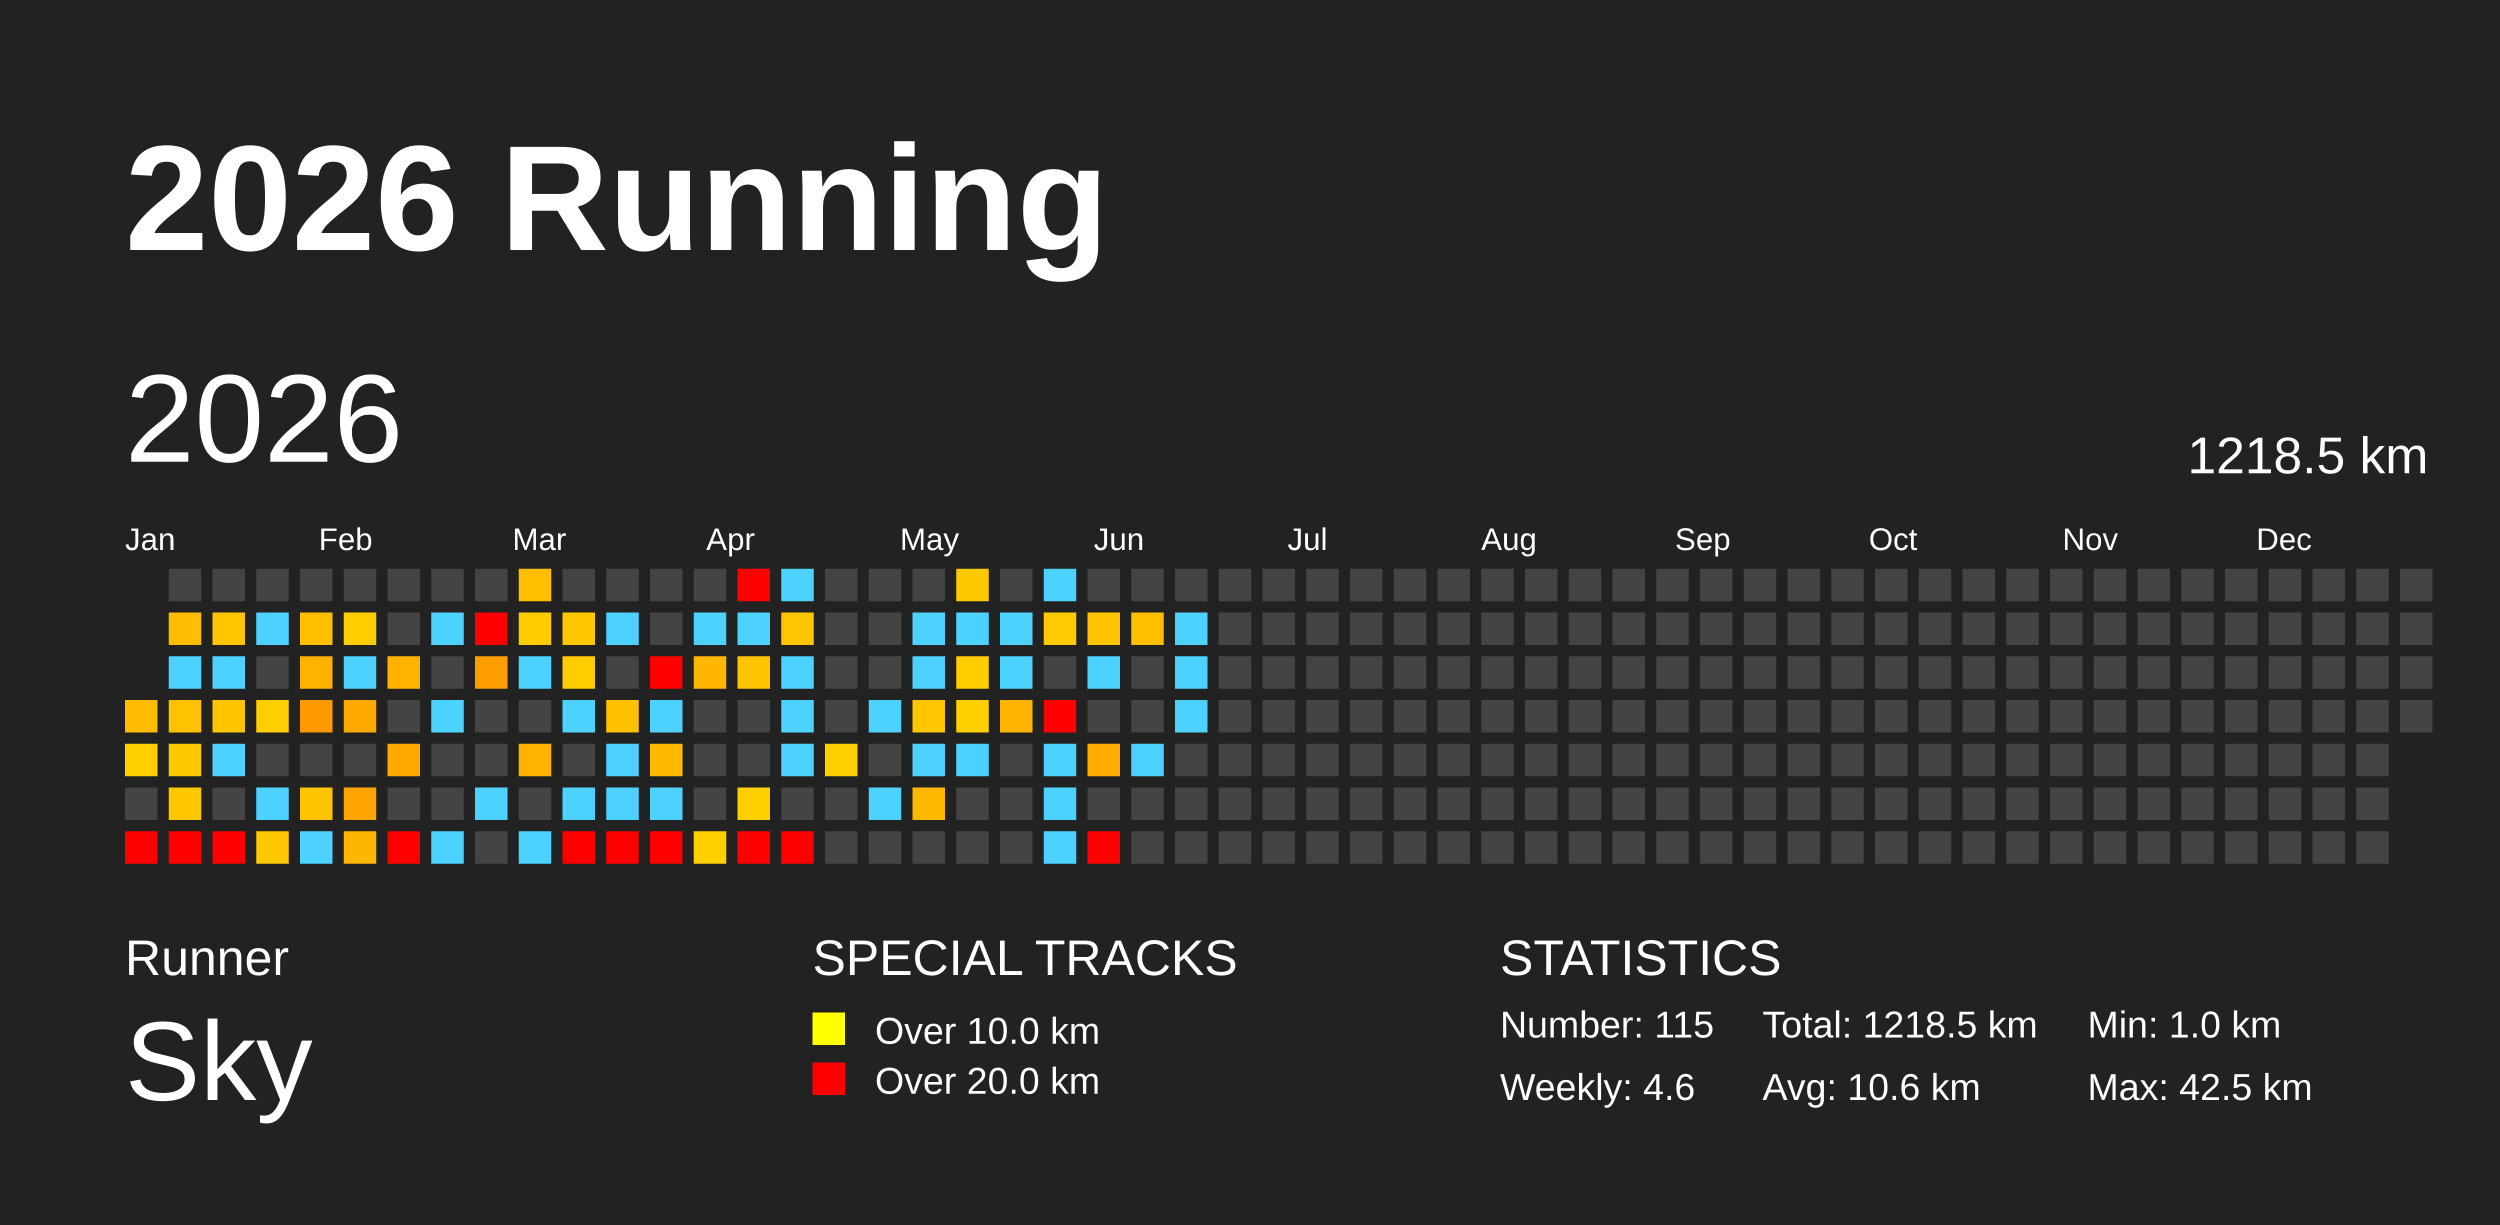
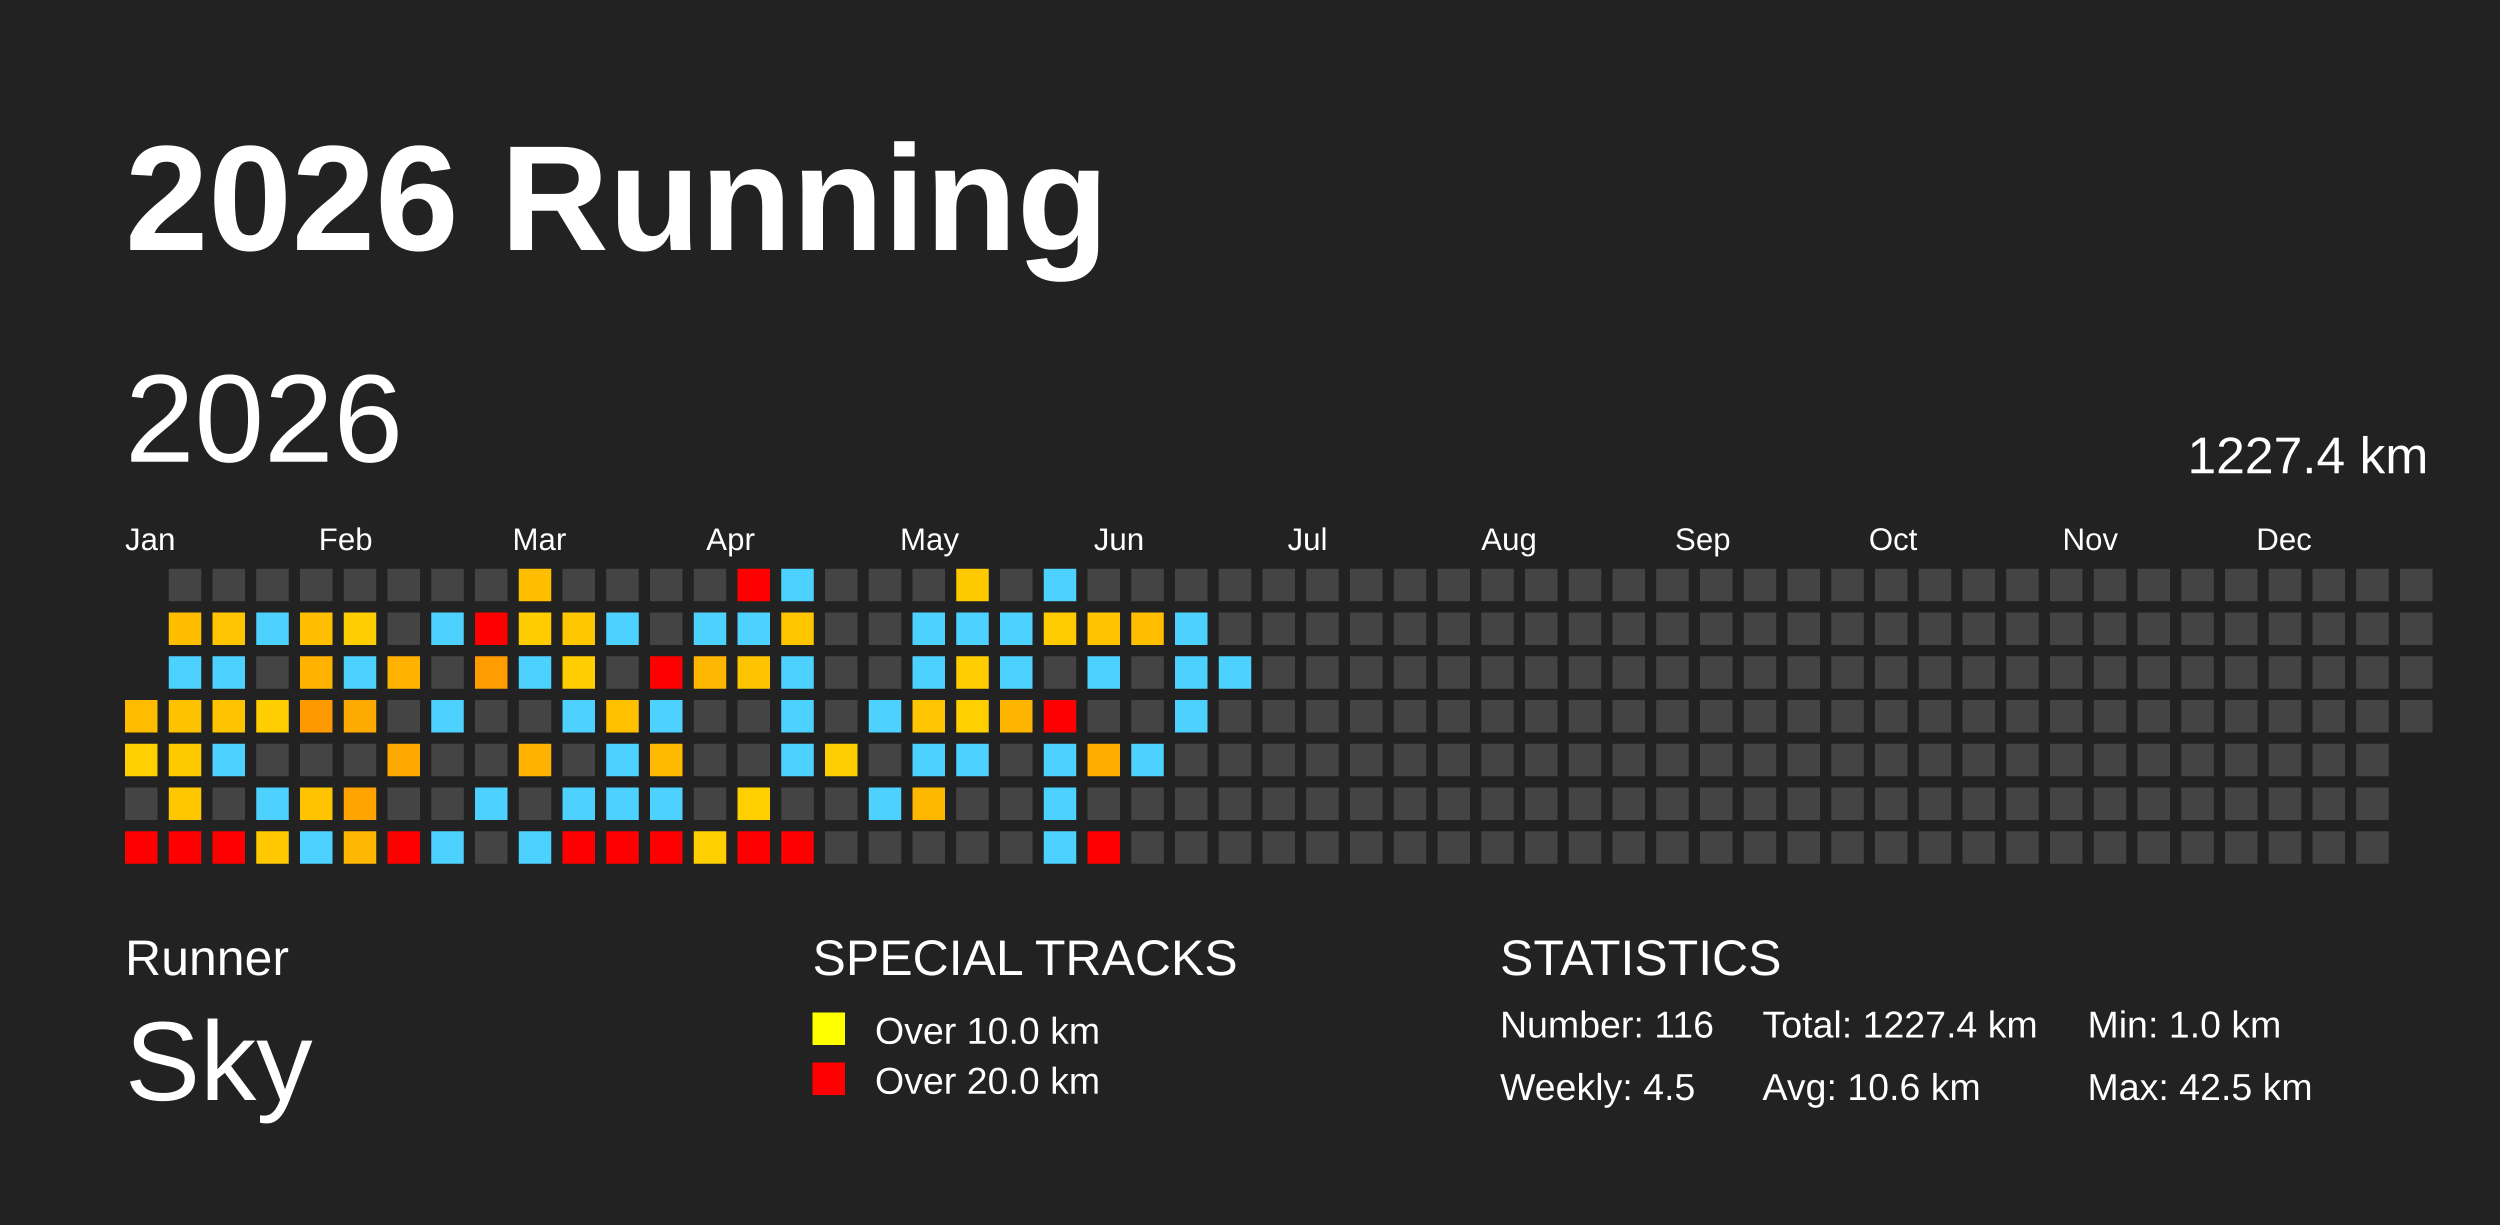
<svg xmlns="http://www.w3.org/2000/svg" baseProfile="full" height="98mm" version="1.1" viewBox="0,0,200,98" width="200mm">
  <defs />
  <rect fill="#222222" height="98" width="200" x="0" y="0" />
  <text fill="#FFFFFF" style="font-size:12px; font-family:Arial; font-weight:bold;" x="10" y="20">2026 Running</text>
  <text fill="#FFFFFF" style="font-size:4px; font-family:Arial" x="10" y="78">Runner</text>
  <text fill="#FFFFFF" style="font-size:9px; font-family:Arial" x="10" y="88">Sky</text>
  <text fill="#FFFFFF" style="font-size:4px; font-family:Arial" x="65" y="78">SPECIAL TRACKS</text>
  <rect fill="yellow" height="2.6" width="2.6" x="65" y="81" />
  <text fill="#FFFFFF" style="font-size:3px; font-family:Arial" x="70" y="83.5">Over 10.0 km</text>
  <rect fill="red" height="2.6" width="2.6" x="65" y="85" />
  <text fill="#FFFFFF" style="font-size:3px; font-family:Arial" x="70" y="87.5">Over 20.0 km</text>
  <text fill="#FFFFFF" style="font-size:4px; font-family:Arial" x="120" y="78">STATISTICS</text>
-   <text fill="#FFFFFF" style="font-size:3px; font-family:Arial" x="120" y="83">Number: 115</text>
-   <text fill="#FFFFFF" style="font-size:3px; font-family:Arial" x="120" y="88">Weekly: 4.6</text>
-   <text fill="#FFFFFF" style="font-size:3px; font-family:Arial" x="141" y="83">Total: 1218.5 km</text>
+   <text fill="#FFFFFF" style="font-size:3px; font-family:Arial" x="120" y="83">Number: 116</text>
+   <text fill="#FFFFFF" style="font-size:3px; font-family:Arial" x="120" y="88">Weekly: 4.5</text>
+   <text fill="#FFFFFF" style="font-size:3px; font-family:Arial" x="141" y="83">Total: 1227.4 km</text>
  <text fill="#FFFFFF" style="font-size:3px; font-family:Arial" x="141" y="88">Avg: 10.6 km</text>
  <text fill="#FFFFFF" style="font-size:3px; font-family:Arial" x="167" y="83">Min: 1.0 km</text>
  <text fill="#FFFFFF" style="font-size:3px; font-family:Arial" x="167" y="88">Max: 42.5 km</text>
  <text dominant-baseline="hanging" fill="#FFFFFF" style="font-size:10.0px; font-family:Arial;" x="10" y="30">2026</text>
-   <text dominant-baseline="hanging" fill="#FFFFFF" style="font-size:4.125px; font-family:Arial;" x="175" y="35">1218.5 km</text>
+   <text dominant-baseline="hanging" fill="#FFFFFF" style="font-size:4.125px; font-family:Arial;" x="175" y="35">1227.4 km</text>
  <text fill="#FFFFFF" style="font-size:2.5px; font-family:Arial" x="10.0" y="44">Jan</text>
  <text fill="#FFFFFF" style="font-size:2.5px; font-family:Arial" x="25.5" y="44">Feb</text>
  <text fill="#FFFFFF" style="font-size:2.5px; font-family:Arial" x="41.0" y="44">Mar</text>
  <text fill="#FFFFFF" style="font-size:2.5px; font-family:Arial" x="56.5" y="44">Apr</text>
  <text fill="#FFFFFF" style="font-size:2.5px; font-family:Arial" x="72.0" y="44">May</text>
  <text fill="#FFFFFF" style="font-size:2.5px; font-family:Arial" x="87.5" y="44">Jun</text>
  <text fill="#FFFFFF" style="font-size:2.5px; font-family:Arial" x="103.0" y="44">Jul</text>
  <text fill="#FFFFFF" style="font-size:2.5px; font-family:Arial" x="118.5" y="44">Aug</text>
  <text fill="#FFFFFF" style="font-size:2.5px; font-family:Arial" x="134.0" y="44">Sep</text>
  <text fill="#FFFFFF" style="font-size:2.5px; font-family:Arial" x="149.5" y="44">Oct</text>
  <text fill="#FFFFFF" style="font-size:2.5px; font-family:Arial" x="165.0" y="44">Nov</text>
  <text fill="#FFFFFF" style="font-size:2.5px; font-family:Arial" x="180.5" y="44">Dec</text>
  <rect fill="#ffbb00" height="2.6" width="2.6" x="10.0" y="56.0" />
  <rect fill="#ffcf00" height="2.6" width="2.6" x="10.0" y="59.5" />
  <rect fill="#444444" height="2.6" width="2.6" x="10.0" y="63.0" />
  <rect fill="red" height="2.6" width="2.6" x="10.0" y="66.5" />
  <rect fill="#444444" height="2.6" width="2.6" x="13.5" y="45.5" />
  <rect fill="#ffbd00" height="2.6" width="2.6" x="13.5" y="49.0" />
  <rect fill="#4dd2ff" height="2.6" width="2.6" x="13.5" y="52.5" />
  <rect fill="#ffc200" height="2.6" width="2.6" x="13.5" y="56.0" />
  <rect fill="#ffc900" height="2.6" width="2.6" x="13.5" y="59.5" />
  <rect fill="#ffc700" height="2.6" width="2.6" x="13.5" y="63.0" />
  <rect fill="red" height="2.6" width="2.6" x="13.5" y="66.5" />
  <rect fill="#444444" height="2.6" width="2.6" x="17.0" y="45.5" />
  <rect fill="#ffc500" height="2.6" width="2.6" x="17.0" y="49.0" />
  <rect fill="#4dd2ff" height="2.6" width="2.6" x="17.0" y="52.5" />
  <rect fill="#ffc400" height="2.6" width="2.6" x="17.0" y="56.0" />
  <rect fill="#4dd2ff" height="2.6" width="2.6" x="17.0" y="59.5" />
  <rect fill="#444444" height="2.6" width="2.6" x="17.0" y="63.0" />
  <rect fill="red" height="2.6" width="2.6" x="17.0" y="66.5" />
  <rect fill="#444444" height="2.6" width="2.6" x="20.5" y="45.5" />
  <rect fill="#4dd2ff" height="2.6" width="2.6" x="20.5" y="49.0" />
  <rect fill="#444444" height="2.6" width="2.6" x="20.5" y="52.5" />
  <rect fill="#ffce00" height="2.6" width="2.6" x="20.5" y="56.0" />
  <rect fill="#444444" height="2.6" width="2.6" x="20.5" y="59.5" />
  <rect fill="#4dd2ff" height="2.6" width="2.6" x="20.5" y="63.0" />
  <rect fill="#ffc800" height="2.6" width="2.6" x="20.5" y="66.5" />
  <rect fill="#444444" height="2.6" width="2.6" x="24.0" y="45.5" />
  <rect fill="#ffbf00" height="2.6" width="2.6" x="24.0" y="49.0" />
  <rect fill="#ffb200" height="2.6" width="2.6" x="24.0" y="52.5" />
  <rect fill="#ff9900" height="2.6" width="2.6" x="24.0" y="56.0" />
  <rect fill="#444444" height="2.6" width="2.6" x="24.0" y="59.5" />
  <rect fill="#ffc300" height="2.6" width="2.6" x="24.0" y="63.0" />
  <rect fill="#4dd2ff" height="2.6" width="2.6" x="24.0" y="66.5" />
  <rect fill="#444444" height="2.6" width="2.6" x="27.5" y="45.5" />
  <rect fill="#ffcd00" height="2.6" width="2.6" x="27.5" y="49.0" />
  <rect fill="#4dd2ff" height="2.6" width="2.6" x="27.5" y="52.5" />
  <rect fill="#ffaa00" height="2.6" width="2.6" x="27.5" y="56.0" />
  <rect fill="#444444" height="2.6" width="2.6" x="27.5" y="59.5" />
  <rect fill="#ffa400" height="2.6" width="2.6" x="27.5" y="63.0" />
  <rect fill="#ffb600" height="2.6" width="2.6" x="27.5" y="66.5" />
  <rect fill="#444444" height="2.6" width="2.6" x="31.0" y="45.5" />
  <rect fill="#444444" height="2.6" width="2.6" x="31.0" y="49.0" />
  <rect fill="#ffb300" height="2.6" width="2.6" x="31.0" y="52.5" />
  <rect fill="#444444" height="2.6" width="2.6" x="31.0" y="56.0" />
  <rect fill="#ffa800" height="2.6" width="2.6" x="31.0" y="59.5" />
  <rect fill="#444444" height="2.6" width="2.6" x="31.0" y="63.0" />
  <rect fill="red" height="2.6" width="2.6" x="31.0" y="66.5" />
  <rect fill="#444444" height="2.6" width="2.6" x="34.5" y="45.5" />
  <rect fill="#4dd2ff" height="2.6" width="2.6" x="34.5" y="49.0" />
  <rect fill="#444444" height="2.6" width="2.6" x="34.5" y="52.5" />
  <rect fill="#4dd2ff" height="2.6" width="2.6" x="34.5" y="56.0" />
  <rect fill="#444444" height="2.6" width="2.6" x="34.5" y="59.5" />
  <rect fill="#444444" height="2.6" width="2.6" x="34.5" y="63.0" />
  <rect fill="#4dd2ff" height="2.6" width="2.6" x="34.5" y="66.5" />
  <rect fill="#444444" height="2.6" width="2.6" x="38.0" y="45.5" />
  <rect fill="red" height="2.6" width="2.6" x="38.0" y="49.0" />
  <rect fill="#ff9c00" height="2.6" width="2.6" x="38.0" y="52.5" />
  <rect fill="#444444" height="2.6" width="2.6" x="38.0" y="56.0" />
  <rect fill="#444444" height="2.6" width="2.6" x="38.0" y="59.5" />
  <rect fill="#4dd2ff" height="2.6" width="2.6" x="38.0" y="63.0" />
  <rect fill="#444444" height="2.6" width="2.6" x="38.0" y="66.5" />
  <rect fill="#ffbf00" height="2.6" width="2.6" x="41.5" y="45.5" />
  <rect fill="#ffcc00" height="2.6" width="2.6" x="41.5" y="49.0" />
  <rect fill="#4dd2ff" height="2.6" width="2.6" x="41.5" y="52.5" />
  <rect fill="#444444" height="2.6" width="2.6" x="41.5" y="56.0" />
  <rect fill="#ffb200" height="2.6" width="2.6" x="41.5" y="59.5" />
  <rect fill="#444444" height="2.6" width="2.6" x="41.5" y="63.0" />
  <rect fill="#4dd2ff" height="2.6" width="2.6" x="41.5" y="66.5" />
  <rect fill="#444444" height="2.6" width="2.6" x="45.0" y="45.5" />
  <rect fill="#ffc700" height="2.6" width="2.6" x="45.0" y="49.0" />
  <rect fill="#ffcd00" height="2.6" width="2.6" x="45.0" y="52.5" />
  <rect fill="#4dd2ff" height="2.6" width="2.6" x="45.0" y="56.0" />
  <rect fill="#444444" height="2.6" width="2.6" x="45.0" y="59.5" />
  <rect fill="#4dd2ff" height="2.6" width="2.6" x="45.0" y="63.0" />
  <rect fill="red" height="2.6" width="2.6" x="45.0" y="66.5" />
  <rect fill="#444444" height="2.6" width="2.6" x="48.5" y="45.5" />
  <rect fill="#4dd2ff" height="2.6" width="2.6" x="48.5" y="49.0" />
  <rect fill="#444444" height="2.6" width="2.6" x="48.5" y="52.5" />
  <rect fill="#ffc000" height="2.6" width="2.6" x="48.5" y="56.0" />
  <rect fill="#4dd2ff" height="2.6" width="2.6" x="48.5" y="59.5" />
  <rect fill="#4dd2ff" height="2.6" width="2.6" x="48.5" y="63.0" />
  <rect fill="red" height="2.6" width="2.6" x="48.5" y="66.5" />
  <rect fill="#444444" height="2.6" width="2.6" x="52.0" y="45.5" />
  <rect fill="#444444" height="2.6" width="2.6" x="52.0" y="49.0" />
  <rect fill="red" height="2.6" width="2.6" x="52.0" y="52.5" />
  <rect fill="#4dd2ff" height="2.6" width="2.6" x="52.0" y="56.0" />
  <rect fill="#ffba00" height="2.6" width="2.6" x="52.0" y="59.5" />
  <rect fill="#4dd2ff" height="2.6" width="2.6" x="52.0" y="63.0" />
  <rect fill="red" height="2.6" width="2.6" x="52.0" y="66.5" />
  <rect fill="#444444" height="2.6" width="2.6" x="55.5" y="45.5" />
  <rect fill="#4dd2ff" height="2.6" width="2.6" x="55.5" y="49.0" />
  <rect fill="#ffb600" height="2.6" width="2.6" x="55.5" y="52.5" />
  <rect fill="#444444" height="2.6" width="2.6" x="55.5" y="56.0" />
  <rect fill="#444444" height="2.6" width="2.6" x="55.5" y="59.5" />
  <rect fill="#444444" height="2.6" width="2.6" x="55.5" y="63.0" />
  <rect fill="#ffcf00" height="2.6" width="2.6" x="55.5" y="66.5" />
  <rect fill="red" height="2.6" width="2.6" x="59.0" y="45.5" />
  <rect fill="#4dd2ff" height="2.6" width="2.6" x="59.0" y="49.0" />
  <rect fill="#ffc400" height="2.6" width="2.6" x="59.0" y="52.5" />
  <rect fill="#444444" height="2.6" width="2.6" x="59.0" y="56.0" />
  <rect fill="#444444" height="2.6" width="2.6" x="59.0" y="59.5" />
  <rect fill="#ffcf00" height="2.6" width="2.6" x="59.0" y="63.0" />
  <rect fill="red" height="2.6" width="2.6" x="59.0" y="66.5" />
  <rect fill="#4dd2ff" height="2.6" width="2.6" x="62.5" y="45.5" />
  <rect fill="#ffc600" height="2.6" width="2.6" x="62.5" y="49.0" />
  <rect fill="#4dd2ff" height="2.6" width="2.6" x="62.5" y="52.5" />
  <rect fill="#4dd2ff" height="2.6" width="2.6" x="62.5" y="56.0" />
  <rect fill="#4dd2ff" height="2.6" width="2.6" x="62.5" y="59.5" />
  <rect fill="#444444" height="2.6" width="2.6" x="62.5" y="63.0" />
  <rect fill="red" height="2.6" width="2.6" x="62.5" y="66.5" />
  <rect fill="#444444" height="2.6" width="2.6" x="66.0" y="45.5" />
  <rect fill="#444444" height="2.6" width="2.6" x="66.0" y="49.0" />
  <rect fill="#444444" height="2.6" width="2.6" x="66.0" y="52.5" />
  <rect fill="#444444" height="2.6" width="2.6" x="66.0" y="56.0" />
  <rect fill="#ffce00" height="2.6" width="2.6" x="66.0" y="59.5" />
  <rect fill="#444444" height="2.6" width="2.6" x="66.0" y="63.0" />
  <rect fill="#444444" height="2.6" width="2.6" x="66.0" y="66.5" />
  <rect fill="#444444" height="2.6" width="2.6" x="69.5" y="45.5" />
  <rect fill="#444444" height="2.6" width="2.6" x="69.5" y="49.0" />
  <rect fill="#444444" height="2.6" width="2.6" x="69.5" y="52.5" />
  <rect fill="#4dd2ff" height="2.6" width="2.6" x="69.5" y="56.0" />
  <rect fill="#444444" height="2.6" width="2.6" x="69.5" y="59.5" />
  <rect fill="#4dd2ff" height="2.6" width="2.6" x="69.5" y="63.0" />
  <rect fill="#444444" height="2.6" width="2.6" x="69.5" y="66.5" />
  <rect fill="#444444" height="2.6" width="2.6" x="73.0" y="45.5" />
  <rect fill="#4dd2ff" height="2.6" width="2.6" x="73.0" y="49.0" />
  <rect fill="#4dd2ff" height="2.6" width="2.6" x="73.0" y="52.5" />
  <rect fill="#ffc500" height="2.6" width="2.6" x="73.0" y="56.0" />
  <rect fill="#4dd2ff" height="2.6" width="2.6" x="73.0" y="59.5" />
  <rect fill="#ffb800" height="2.6" width="2.6" x="73.0" y="63.0" />
  <rect fill="#444444" height="2.6" width="2.6" x="73.0" y="66.5" />
  <rect fill="#ffc900" height="2.6" width="2.6" x="76.5" y="45.5" />
  <rect fill="#4dd2ff" height="2.6" width="2.6" x="76.5" y="49.0" />
  <rect fill="#ffcd00" height="2.6" width="2.6" x="76.5" y="52.5" />
  <rect fill="#ffcf00" height="2.6" width="2.6" x="76.5" y="56.0" />
  <rect fill="#4dd2ff" height="2.6" width="2.6" x="76.5" y="59.5" />
  <rect fill="#444444" height="2.6" width="2.6" x="76.5" y="63.0" />
  <rect fill="#444444" height="2.6" width="2.6" x="76.5" y="66.5" />
  <rect fill="#444444" height="2.6" width="2.6" x="80.0" y="45.5" />
  <rect fill="#4dd2ff" height="2.6" width="2.6" x="80.0" y="49.0" />
  <rect fill="#4dd2ff" height="2.6" width="2.6" x="80.0" y="52.5" />
  <rect fill="#ffb500" height="2.6" width="2.6" x="80.0" y="56.0" />
  <rect fill="#444444" height="2.6" width="2.6" x="80.0" y="59.5" />
  <rect fill="#444444" height="2.6" width="2.6" x="80.0" y="63.0" />
  <rect fill="#444444" height="2.6" width="2.6" x="80.0" y="66.5" />
  <rect fill="#4dd2ff" height="2.6" width="2.6" x="83.5" y="45.5" />
  <rect fill="#ffcb00" height="2.6" width="2.6" x="83.5" y="49.0" />
  <rect fill="#444444" height="2.6" width="2.6" x="83.5" y="52.5" />
  <rect fill="red" height="2.6" width="2.6" x="83.5" y="56.0" />
  <rect fill="#4dd2ff" height="2.6" width="2.6" x="83.5" y="59.5" />
  <rect fill="#4dd2ff" height="2.6" width="2.6" x="83.5" y="63.0" />
  <rect fill="#4dd2ff" height="2.6" width="2.6" x="83.5" y="66.5" />
  <rect fill="#444444" height="2.6" width="2.6" x="87.0" y="45.5" />
  <rect fill="#ffc300" height="2.6" width="2.6" x="87.0" y="49.0" />
  <rect fill="#4dd2ff" height="2.6" width="2.6" x="87.0" y="52.5" />
  <rect fill="#444444" height="2.6" width="2.6" x="87.0" y="56.0" />
  <rect fill="#ffab00" height="2.6" width="2.6" x="87.0" y="59.5" />
  <rect fill="#444444" height="2.6" width="2.6" x="87.0" y="63.0" />
  <rect fill="red" height="2.6" width="2.6" x="87.0" y="66.5" />
  <rect fill="#444444" height="2.6" width="2.6" x="90.5" y="45.5" />
  <rect fill="#ffbe00" height="2.6" width="2.6" x="90.5" y="49.0" />
  <rect fill="#444444" height="2.6" width="2.6" x="90.5" y="52.5" />
  <rect fill="#444444" height="2.6" width="2.6" x="90.5" y="56.0" />
  <rect fill="#4dd2ff" height="2.6" width="2.6" x="90.5" y="59.5" />
  <rect fill="#444444" height="2.6" width="2.6" x="90.5" y="63.0" />
  <rect fill="#444444" height="2.6" width="2.6" x="90.5" y="66.5" />
  <rect fill="#444444" height="2.6" width="2.6" x="94.0" y="45.5" />
  <rect fill="#4dd2ff" height="2.6" width="2.6" x="94.0" y="49.0" />
  <rect fill="#4dd2ff" height="2.6" width="2.6" x="94.0" y="52.5" />
  <rect fill="#4dd2ff" height="2.6" width="2.6" x="94.0" y="56.0" />
  <rect fill="#444444" height="2.6" width="2.6" x="94.0" y="59.5" />
  <rect fill="#444444" height="2.6" width="2.6" x="94.0" y="63.0" />
  <rect fill="#444444" height="2.6" width="2.6" x="94.0" y="66.5" />
  <rect fill="#444444" height="2.6" width="2.6" x="97.5" y="45.5" />
  <rect fill="#444444" height="2.6" width="2.6" x="97.5" y="49.0" />
-   <rect fill="#444444" height="2.6" width="2.6" x="97.5" y="52.5" />
+   <rect fill="#4dd2ff" height="2.6" width="2.6" x="97.5" y="52.5" />
  <rect fill="#444444" height="2.6" width="2.6" x="97.5" y="56.0" />
  <rect fill="#444444" height="2.6" width="2.6" x="97.5" y="59.5" />
  <rect fill="#444444" height="2.6" width="2.6" x="97.5" y="63.0" />
  <rect fill="#444444" height="2.6" width="2.6" x="97.5" y="66.5" />
  <rect fill="#444444" height="2.6" width="2.6" x="101.0" y="45.5" />
  <rect fill="#444444" height="2.6" width="2.6" x="101.0" y="49.0" />
  <rect fill="#444444" height="2.6" width="2.6" x="101.0" y="52.5" />
  <rect fill="#444444" height="2.6" width="2.6" x="101.0" y="56.0" />
  <rect fill="#444444" height="2.6" width="2.6" x="101.0" y="59.5" />
  <rect fill="#444444" height="2.6" width="2.6" x="101.0" y="63.0" />
  <rect fill="#444444" height="2.6" width="2.6" x="101.0" y="66.5" />
  <rect fill="#444444" height="2.6" width="2.6" x="104.5" y="45.5" />
  <rect fill="#444444" height="2.6" width="2.6" x="104.5" y="49.0" />
  <rect fill="#444444" height="2.6" width="2.6" x="104.5" y="52.5" />
  <rect fill="#444444" height="2.6" width="2.6" x="104.5" y="56.0" />
  <rect fill="#444444" height="2.6" width="2.6" x="104.5" y="59.5" />
  <rect fill="#444444" height="2.6" width="2.6" x="104.5" y="63.0" />
  <rect fill="#444444" height="2.6" width="2.6" x="104.5" y="66.5" />
  <rect fill="#444444" height="2.6" width="2.6" x="108.0" y="45.5" />
  <rect fill="#444444" height="2.6" width="2.6" x="108.0" y="49.0" />
  <rect fill="#444444" height="2.6" width="2.6" x="108.0" y="52.5" />
  <rect fill="#444444" height="2.6" width="2.6" x="108.0" y="56.0" />
  <rect fill="#444444" height="2.6" width="2.6" x="108.0" y="59.5" />
  <rect fill="#444444" height="2.6" width="2.6" x="108.0" y="63.0" />
  <rect fill="#444444" height="2.6" width="2.6" x="108.0" y="66.5" />
  <rect fill="#444444" height="2.6" width="2.6" x="111.5" y="45.5" />
  <rect fill="#444444" height="2.6" width="2.6" x="111.5" y="49.0" />
  <rect fill="#444444" height="2.6" width="2.6" x="111.5" y="52.5" />
  <rect fill="#444444" height="2.6" width="2.6" x="111.5" y="56.0" />
  <rect fill="#444444" height="2.6" width="2.6" x="111.5" y="59.5" />
  <rect fill="#444444" height="2.6" width="2.6" x="111.5" y="63.0" />
  <rect fill="#444444" height="2.6" width="2.6" x="111.5" y="66.5" />
  <rect fill="#444444" height="2.6" width="2.6" x="115.0" y="45.5" />
  <rect fill="#444444" height="2.6" width="2.6" x="115.0" y="49.0" />
  <rect fill="#444444" height="2.6" width="2.6" x="115.0" y="52.5" />
  <rect fill="#444444" height="2.6" width="2.6" x="115.0" y="56.0" />
  <rect fill="#444444" height="2.6" width="2.6" x="115.0" y="59.5" />
  <rect fill="#444444" height="2.6" width="2.6" x="115.0" y="63.0" />
  <rect fill="#444444" height="2.6" width="2.6" x="115.0" y="66.5" />
  <rect fill="#444444" height="2.6" width="2.6" x="118.5" y="45.5" />
  <rect fill="#444444" height="2.6" width="2.6" x="118.5" y="49.0" />
  <rect fill="#444444" height="2.6" width="2.6" x="118.5" y="52.5" />
  <rect fill="#444444" height="2.6" width="2.6" x="118.5" y="56.0" />
  <rect fill="#444444" height="2.6" width="2.6" x="118.5" y="59.5" />
  <rect fill="#444444" height="2.6" width="2.6" x="118.5" y="63.0" />
  <rect fill="#444444" height="2.6" width="2.6" x="118.5" y="66.5" />
  <rect fill="#444444" height="2.6" width="2.6" x="122.0" y="45.5" />
  <rect fill="#444444" height="2.6" width="2.6" x="122.0" y="49.0" />
  <rect fill="#444444" height="2.6" width="2.6" x="122.0" y="52.5" />
  <rect fill="#444444" height="2.6" width="2.6" x="122.0" y="56.0" />
  <rect fill="#444444" height="2.6" width="2.6" x="122.0" y="59.5" />
  <rect fill="#444444" height="2.6" width="2.6" x="122.0" y="63.0" />
  <rect fill="#444444" height="2.6" width="2.6" x="122.0" y="66.5" />
  <rect fill="#444444" height="2.6" width="2.6" x="125.5" y="45.5" />
  <rect fill="#444444" height="2.6" width="2.6" x="125.5" y="49.0" />
  <rect fill="#444444" height="2.6" width="2.6" x="125.5" y="52.5" />
  <rect fill="#444444" height="2.6" width="2.6" x="125.5" y="56.0" />
  <rect fill="#444444" height="2.6" width="2.6" x="125.5" y="59.5" />
  <rect fill="#444444" height="2.6" width="2.6" x="125.5" y="63.0" />
  <rect fill="#444444" height="2.6" width="2.6" x="125.5" y="66.5" />
  <rect fill="#444444" height="2.6" width="2.6" x="129.0" y="45.5" />
  <rect fill="#444444" height="2.6" width="2.6" x="129.0" y="49.0" />
  <rect fill="#444444" height="2.6" width="2.6" x="129.0" y="52.5" />
  <rect fill="#444444" height="2.6" width="2.6" x="129.0" y="56.0" />
  <rect fill="#444444" height="2.6" width="2.6" x="129.0" y="59.5" />
  <rect fill="#444444" height="2.6" width="2.6" x="129.0" y="63.0" />
  <rect fill="#444444" height="2.6" width="2.6" x="129.0" y="66.5" />
  <rect fill="#444444" height="2.6" width="2.6" x="132.5" y="45.5" />
  <rect fill="#444444" height="2.6" width="2.6" x="132.5" y="49.0" />
  <rect fill="#444444" height="2.6" width="2.6" x="132.5" y="52.5" />
  <rect fill="#444444" height="2.6" width="2.6" x="132.5" y="56.0" />
  <rect fill="#444444" height="2.6" width="2.6" x="132.5" y="59.5" />
  <rect fill="#444444" height="2.6" width="2.6" x="132.5" y="63.0" />
  <rect fill="#444444" height="2.6" width="2.6" x="132.5" y="66.5" />
  <rect fill="#444444" height="2.6" width="2.6" x="136.0" y="45.5" />
  <rect fill="#444444" height="2.6" width="2.6" x="136.0" y="49.0" />
  <rect fill="#444444" height="2.6" width="2.6" x="136.0" y="52.5" />
  <rect fill="#444444" height="2.6" width="2.6" x="136.0" y="56.0" />
  <rect fill="#444444" height="2.6" width="2.6" x="136.0" y="59.5" />
  <rect fill="#444444" height="2.6" width="2.6" x="136.0" y="63.0" />
  <rect fill="#444444" height="2.6" width="2.6" x="136.0" y="66.5" />
  <rect fill="#444444" height="2.6" width="2.6" x="139.5" y="45.5" />
  <rect fill="#444444" height="2.6" width="2.6" x="139.5" y="49.0" />
  <rect fill="#444444" height="2.6" width="2.6" x="139.5" y="52.5" />
  <rect fill="#444444" height="2.6" width="2.6" x="139.5" y="56.0" />
  <rect fill="#444444" height="2.6" width="2.6" x="139.5" y="59.5" />
  <rect fill="#444444" height="2.6" width="2.6" x="139.5" y="63.0" />
  <rect fill="#444444" height="2.6" width="2.6" x="139.5" y="66.5" />
  <rect fill="#444444" height="2.6" width="2.6" x="143.0" y="45.5" />
  <rect fill="#444444" height="2.6" width="2.6" x="143.0" y="49.0" />
  <rect fill="#444444" height="2.6" width="2.6" x="143.0" y="52.5" />
  <rect fill="#444444" height="2.6" width="2.6" x="143.0" y="56.0" />
  <rect fill="#444444" height="2.6" width="2.6" x="143.0" y="59.5" />
  <rect fill="#444444" height="2.6" width="2.6" x="143.0" y="63.0" />
  <rect fill="#444444" height="2.6" width="2.6" x="143.0" y="66.5" />
  <rect fill="#444444" height="2.6" width="2.6" x="146.5" y="45.5" />
  <rect fill="#444444" height="2.6" width="2.6" x="146.5" y="49.0" />
  <rect fill="#444444" height="2.6" width="2.6" x="146.5" y="52.5" />
  <rect fill="#444444" height="2.6" width="2.6" x="146.5" y="56.0" />
  <rect fill="#444444" height="2.6" width="2.6" x="146.5" y="59.5" />
  <rect fill="#444444" height="2.6" width="2.6" x="146.5" y="63.0" />
  <rect fill="#444444" height="2.6" width="2.6" x="146.5" y="66.5" />
  <rect fill="#444444" height="2.6" width="2.6" x="150.0" y="45.5" />
  <rect fill="#444444" height="2.6" width="2.6" x="150.0" y="49.0" />
  <rect fill="#444444" height="2.6" width="2.6" x="150.0" y="52.5" />
  <rect fill="#444444" height="2.6" width="2.6" x="150.0" y="56.0" />
  <rect fill="#444444" height="2.6" width="2.6" x="150.0" y="59.5" />
  <rect fill="#444444" height="2.6" width="2.6" x="150.0" y="63.0" />
  <rect fill="#444444" height="2.6" width="2.6" x="150.0" y="66.5" />
  <rect fill="#444444" height="2.6" width="2.6" x="153.5" y="45.5" />
  <rect fill="#444444" height="2.6" width="2.6" x="153.5" y="49.0" />
  <rect fill="#444444" height="2.6" width="2.6" x="153.5" y="52.5" />
  <rect fill="#444444" height="2.6" width="2.6" x="153.5" y="56.0" />
  <rect fill="#444444" height="2.6" width="2.6" x="153.5" y="59.5" />
  <rect fill="#444444" height="2.6" width="2.6" x="153.5" y="63.0" />
  <rect fill="#444444" height="2.6" width="2.6" x="153.5" y="66.5" />
  <rect fill="#444444" height="2.6" width="2.6" x="157.0" y="45.5" />
  <rect fill="#444444" height="2.6" width="2.6" x="157.0" y="49.0" />
  <rect fill="#444444" height="2.6" width="2.6" x="157.0" y="52.5" />
  <rect fill="#444444" height="2.6" width="2.6" x="157.0" y="56.0" />
  <rect fill="#444444" height="2.6" width="2.6" x="157.0" y="59.5" />
  <rect fill="#444444" height="2.6" width="2.6" x="157.0" y="63.0" />
  <rect fill="#444444" height="2.6" width="2.6" x="157.0" y="66.5" />
  <rect fill="#444444" height="2.6" width="2.6" x="160.5" y="45.5" />
  <rect fill="#444444" height="2.6" width="2.6" x="160.5" y="49.0" />
  <rect fill="#444444" height="2.6" width="2.6" x="160.5" y="52.5" />
  <rect fill="#444444" height="2.6" width="2.6" x="160.5" y="56.0" />
  <rect fill="#444444" height="2.6" width="2.6" x="160.5" y="59.5" />
  <rect fill="#444444" height="2.6" width="2.6" x="160.5" y="63.0" />
  <rect fill="#444444" height="2.6" width="2.6" x="160.5" y="66.5" />
  <rect fill="#444444" height="2.6" width="2.6" x="164.0" y="45.5" />
  <rect fill="#444444" height="2.6" width="2.6" x="164.0" y="49.0" />
  <rect fill="#444444" height="2.6" width="2.6" x="164.0" y="52.5" />
  <rect fill="#444444" height="2.6" width="2.6" x="164.0" y="56.0" />
  <rect fill="#444444" height="2.6" width="2.6" x="164.0" y="59.5" />
  <rect fill="#444444" height="2.6" width="2.6" x="164.0" y="63.0" />
  <rect fill="#444444" height="2.6" width="2.6" x="164.0" y="66.5" />
  <rect fill="#444444" height="2.6" width="2.6" x="167.5" y="45.5" />
  <rect fill="#444444" height="2.6" width="2.6" x="167.5" y="49.0" />
  <rect fill="#444444" height="2.6" width="2.6" x="167.5" y="52.5" />
  <rect fill="#444444" height="2.6" width="2.6" x="167.5" y="56.0" />
  <rect fill="#444444" height="2.6" width="2.6" x="167.5" y="59.5" />
  <rect fill="#444444" height="2.6" width="2.6" x="167.5" y="63.0" />
  <rect fill="#444444" height="2.6" width="2.6" x="167.5" y="66.5" />
  <rect fill="#444444" height="2.6" width="2.6" x="171.0" y="45.5" />
  <rect fill="#444444" height="2.6" width="2.6" x="171.0" y="49.0" />
  <rect fill="#444444" height="2.6" width="2.6" x="171.0" y="52.5" />
  <rect fill="#444444" height="2.6" width="2.6" x="171.0" y="56.0" />
  <rect fill="#444444" height="2.6" width="2.6" x="171.0" y="59.5" />
  <rect fill="#444444" height="2.6" width="2.6" x="171.0" y="63.0" />
  <rect fill="#444444" height="2.6" width="2.6" x="171.0" y="66.5" />
  <rect fill="#444444" height="2.6" width="2.6" x="174.5" y="45.5" />
  <rect fill="#444444" height="2.6" width="2.6" x="174.5" y="49.0" />
  <rect fill="#444444" height="2.6" width="2.6" x="174.5" y="52.5" />
  <rect fill="#444444" height="2.6" width="2.6" x="174.5" y="56.0" />
  <rect fill="#444444" height="2.6" width="2.6" x="174.5" y="59.5" />
  <rect fill="#444444" height="2.6" width="2.6" x="174.5" y="63.0" />
  <rect fill="#444444" height="2.6" width="2.6" x="174.5" y="66.5" />
  <rect fill="#444444" height="2.6" width="2.6" x="178.0" y="45.5" />
  <rect fill="#444444" height="2.6" width="2.6" x="178.0" y="49.0" />
  <rect fill="#444444" height="2.6" width="2.6" x="178.0" y="52.5" />
  <rect fill="#444444" height="2.6" width="2.6" x="178.0" y="56.0" />
  <rect fill="#444444" height="2.6" width="2.6" x="178.0" y="59.5" />
  <rect fill="#444444" height="2.6" width="2.6" x="178.0" y="63.0" />
  <rect fill="#444444" height="2.6" width="2.6" x="178.0" y="66.5" />
  <rect fill="#444444" height="2.6" width="2.6" x="181.5" y="45.5" />
  <rect fill="#444444" height="2.6" width="2.6" x="181.5" y="49.0" />
  <rect fill="#444444" height="2.6" width="2.6" x="181.5" y="52.5" />
  <rect fill="#444444" height="2.6" width="2.6" x="181.5" y="56.0" />
  <rect fill="#444444" height="2.6" width="2.6" x="181.5" y="59.5" />
  <rect fill="#444444" height="2.6" width="2.6" x="181.5" y="63.0" />
  <rect fill="#444444" height="2.6" width="2.6" x="181.5" y="66.5" />
  <rect fill="#444444" height="2.6" width="2.6" x="185.0" y="45.5" />
  <rect fill="#444444" height="2.6" width="2.6" x="185.0" y="49.0" />
  <rect fill="#444444" height="2.6" width="2.6" x="185.0" y="52.5" />
  <rect fill="#444444" height="2.6" width="2.6" x="185.0" y="56.0" />
  <rect fill="#444444" height="2.6" width="2.6" x="185.0" y="59.5" />
  <rect fill="#444444" height="2.6" width="2.6" x="185.0" y="63.0" />
  <rect fill="#444444" height="2.6" width="2.6" x="185.0" y="66.5" />
  <rect fill="#444444" height="2.6" width="2.6" x="188.5" y="45.5" />
  <rect fill="#444444" height="2.6" width="2.6" x="188.5" y="49.0" />
  <rect fill="#444444" height="2.6" width="2.6" x="188.5" y="52.5" />
  <rect fill="#444444" height="2.6" width="2.6" x="188.5" y="56.0" />
  <rect fill="#444444" height="2.6" width="2.6" x="188.5" y="59.5" />
  <rect fill="#444444" height="2.6" width="2.6" x="188.5" y="63.0" />
  <rect fill="#444444" height="2.6" width="2.6" x="188.5" y="66.5" />
  <rect fill="#444444" height="2.6" width="2.6" x="192.0" y="45.5" />
  <rect fill="#444444" height="2.6" width="2.6" x="192.0" y="49.0" />
  <rect fill="#444444" height="2.6" width="2.6" x="192.0" y="52.5" />
  <rect fill="#444444" height="2.6" width="2.6" x="192.0" y="56.0" />
</svg>
